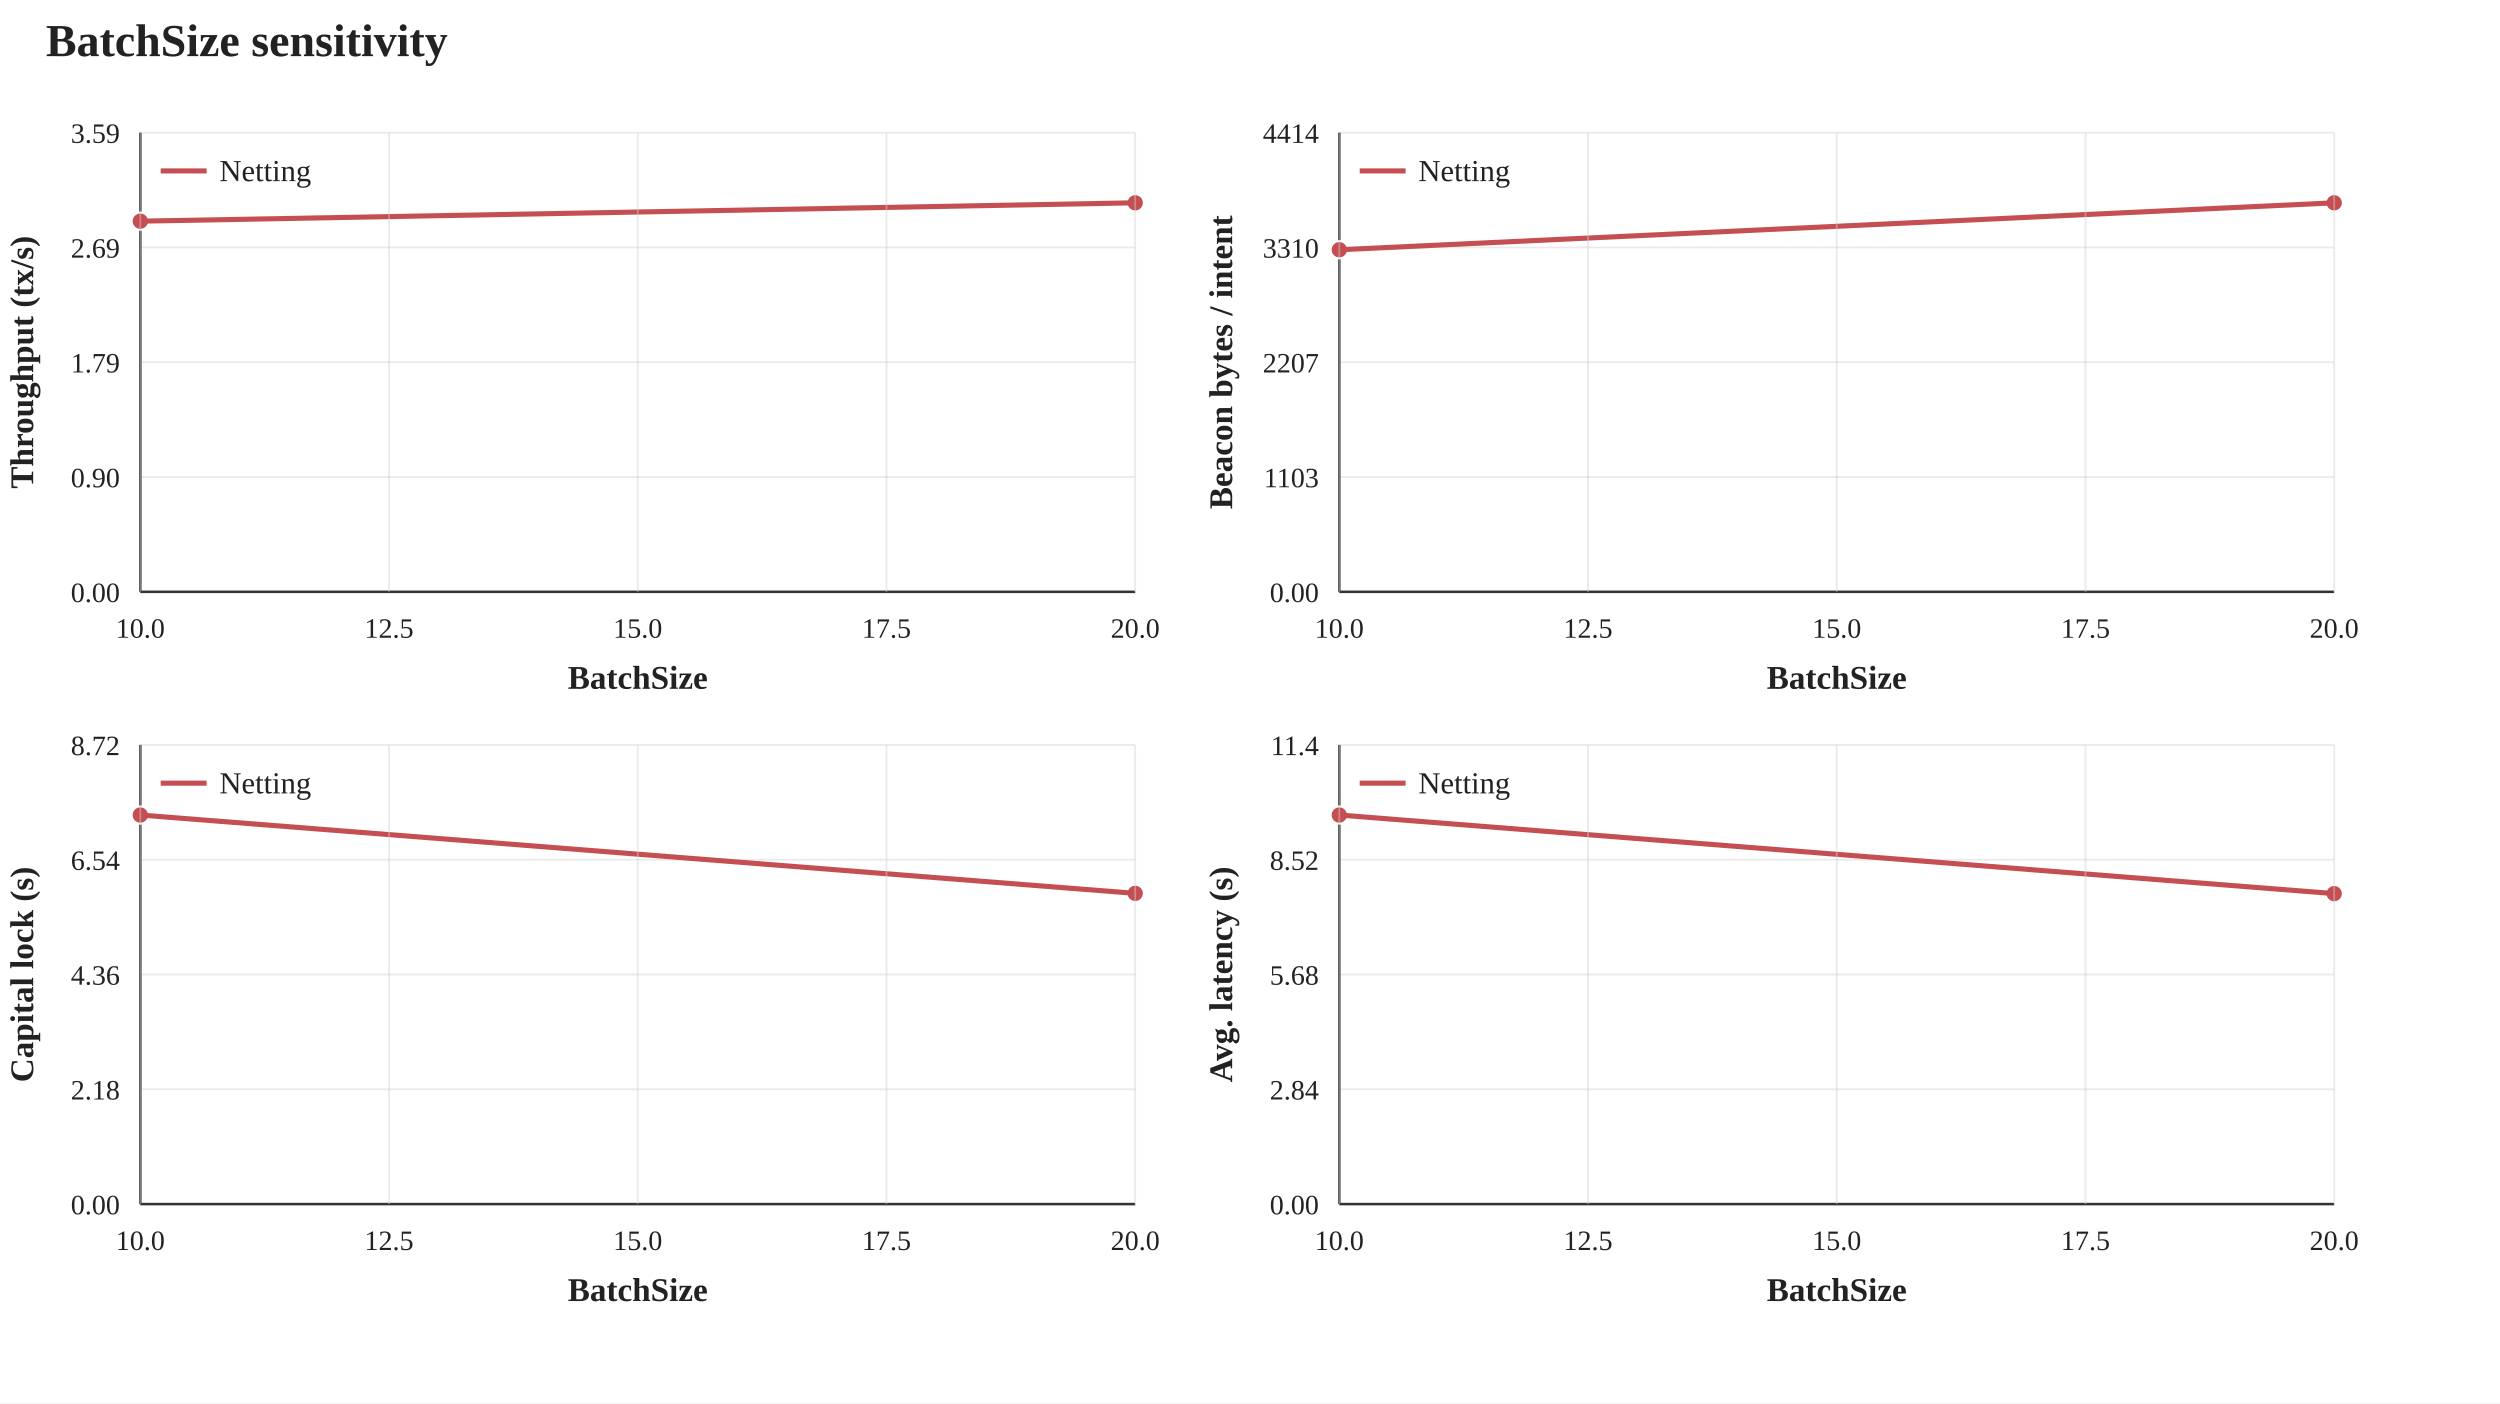
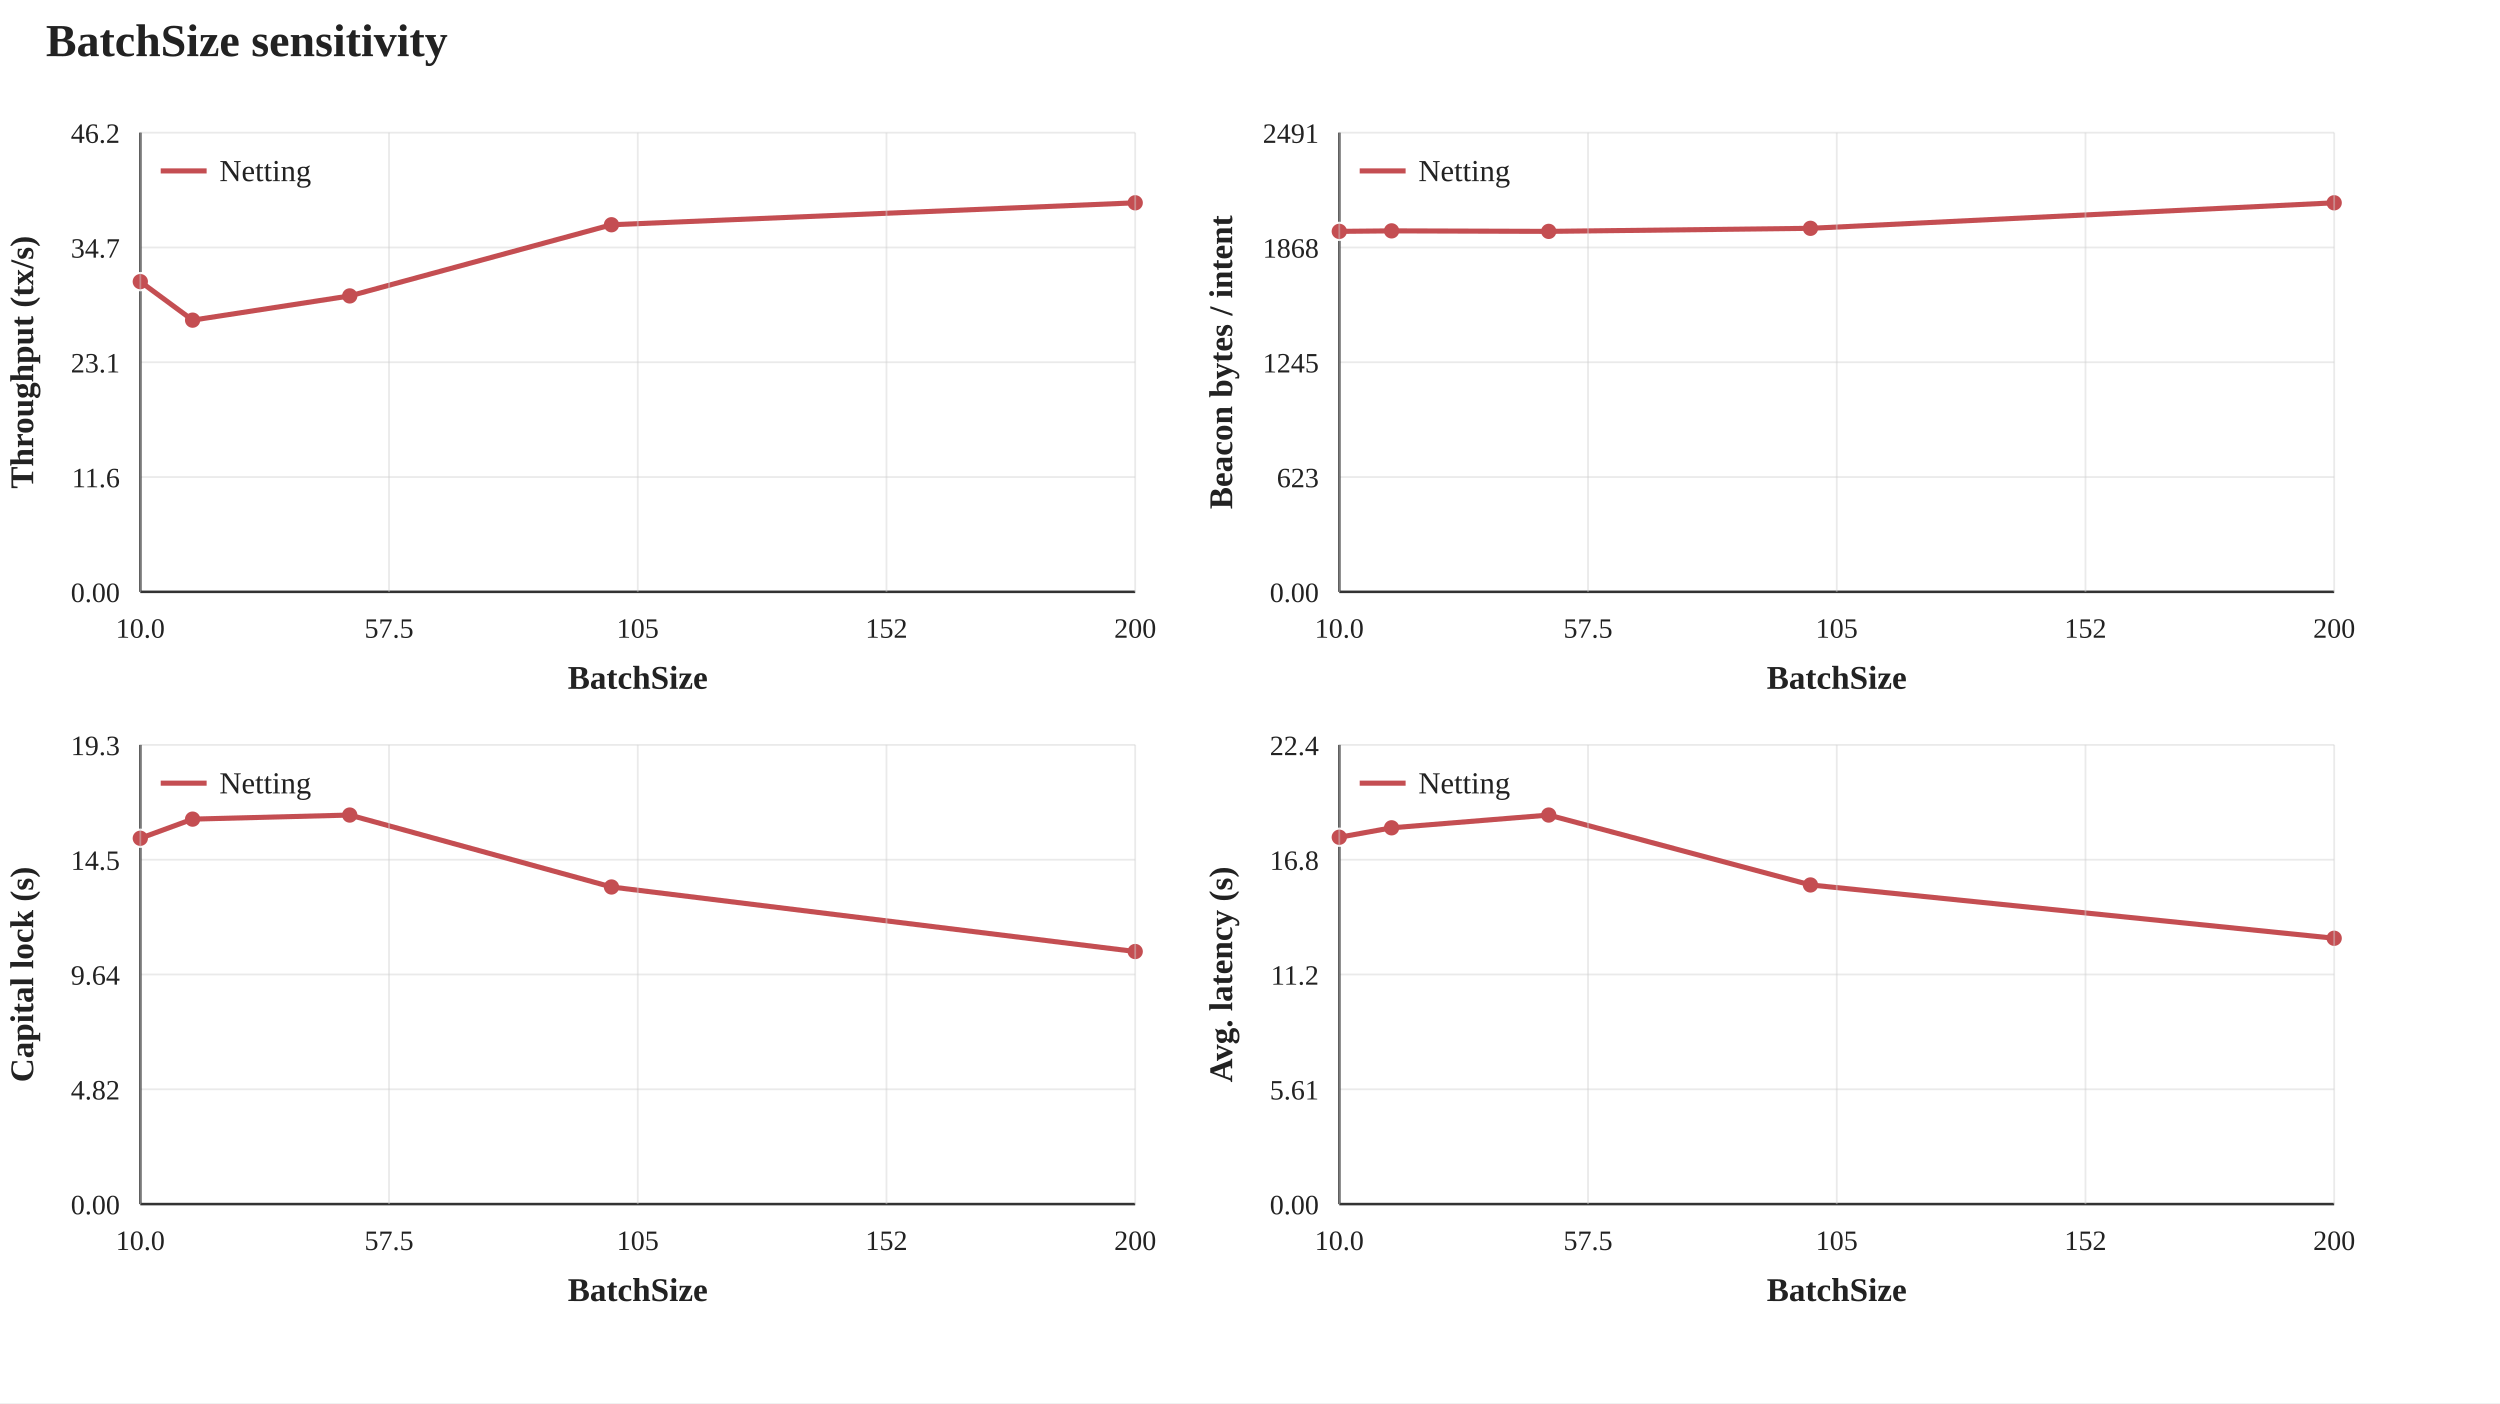
<svg xmlns="http://www.w3.org/2000/svg" width="980" height="550" viewBox="0 0 980 550">
  <rect width="100%" height="100%" fill="white" />
  <style>
text{font-family:'Times New Roman',DejaVu Serif,serif;fill:#222}
.axis{stroke:#333;stroke-width:1}
.grid{stroke:#D0D0D0;stroke-width:0.7;opacity:0.45}
.tick{font-size:11px}
.label{font-size:13px;font-weight:600}
.legend{font-size:12px}
</style>
  <text x="18" y="22" font-size="18" font-weight="700">BatchSize sensitivity</text>
  <line class="grid" x1="55" y1="232.0" x2="445" y2="232.0" />
  <text class="tick" x="47" y="236.0" text-anchor="end">0.00</text>
  <line class="grid" x1="55" y1="187.0" x2="445" y2="187.0" />
-   <text class="tick" x="47" y="191.0" text-anchor="end">0.90</text>
+   <text class="tick" x="47" y="191.0" text-anchor="end">11.6</text>
  <line class="grid" x1="55" y1="142.0" x2="445" y2="142.0" />
-   <text class="tick" x="47" y="146.0" text-anchor="end">1.79</text>
+   <text class="tick" x="47" y="146.0" text-anchor="end">23.1</text>
  <line class="grid" x1="55" y1="97.0" x2="445" y2="97.0" />
-   <text class="tick" x="47" y="101.0" text-anchor="end">2.69</text>
+   <text class="tick" x="47" y="101.0" text-anchor="end">34.7</text>
  <line class="grid" x1="55" y1="52.0" x2="445" y2="52.0" />
-   <text class="tick" x="47" y="56.0" text-anchor="end">3.59</text>
+   <text class="tick" x="47" y="56.0" text-anchor="end">46.2</text>
  <line class="axis" x1="55" y1="232" x2="445" y2="232" />
  <line class="axis" x1="55" y1="52" x2="55" y2="232" />
  <text class="label" x="250.0" y="270" text-anchor="middle">BatchSize</text>
  <text class="label" transform="translate(13,142.0) rotate(-90)" text-anchor="middle">Throughput (tx/s)</text>
-   <circle cx="55.0" cy="86.7" r="3.4" fill="#C44E52" stroke="white" stroke-width="0.8" />
+   <circle cx="55.0" cy="110.4" r="3.4" fill="#C44E52" stroke="white" stroke-width="0.8" />
+   <circle cx="75.5" cy="125.5" r="3.4" fill="#C44E52" stroke="white" stroke-width="0.8" />
+   <circle cx="137.1" cy="116.0" r="3.4" fill="#C44E52" stroke="white" stroke-width="0.8" />
+   <circle cx="239.7" cy="88.1" r="3.4" fill="#C44E52" stroke="white" stroke-width="0.8" />
  <circle cx="445.0" cy="79.5" r="3.4" fill="#C44E52" stroke="white" stroke-width="0.8" />
-   <polyline points="55.0,86.7 445.0,79.5" fill="none" stroke="#C44E52" stroke-width="2" />
+   <polyline points="55.0,110.4 75.5,125.5 137.1,116.0 239.7,88.1 445.0,79.5" fill="none" stroke="#C44E52" stroke-width="2" />
  <line x1="63" y1="67" x2="81" y2="67" stroke="#C44E52" stroke-width="2" />
  <text class="legend" x="86" y="71">Netting</text>
  <line class="grid" x1="55.0" y1="52" x2="55.0" y2="232" />
  <text class="tick" x="55.0" y="250" text-anchor="middle">10.0</text>
  <line class="grid" x1="152.5" y1="52" x2="152.5" y2="232" />
-   <text class="tick" x="152.5" y="250" text-anchor="middle">12.5</text>
+   <text class="tick" x="152.5" y="250" text-anchor="middle">57.5</text>
  <line class="grid" x1="250.0" y1="52" x2="250.0" y2="232" />
-   <text class="tick" x="250.0" y="250" text-anchor="middle">15.0</text>
+   <text class="tick" x="250.0" y="250" text-anchor="middle">105</text>
  <line class="grid" x1="347.5" y1="52" x2="347.5" y2="232" />
-   <text class="tick" x="347.5" y="250" text-anchor="middle">17.5</text>
+   <text class="tick" x="347.5" y="250" text-anchor="middle">152</text>
  <line class="grid" x1="445.0" y1="52" x2="445.0" y2="232" />
-   <text class="tick" x="445.0" y="250" text-anchor="middle">20.0</text>
+   <text class="tick" x="445.0" y="250" text-anchor="middle">200</text>
  <line class="grid" x1="525" y1="232.0" x2="915" y2="232.0" />
  <text class="tick" x="517" y="236.0" text-anchor="end">0.00</text>
  <line class="grid" x1="525" y1="187.0" x2="915" y2="187.0" />
-   <text class="tick" x="517" y="191.0" text-anchor="end">1103</text>
+   <text class="tick" x="517" y="191.0" text-anchor="end">623</text>
  <line class="grid" x1="525" y1="142.0" x2="915" y2="142.0" />
-   <text class="tick" x="517" y="146.0" text-anchor="end">2207</text>
+   <text class="tick" x="517" y="146.0" text-anchor="end">1245</text>
  <line class="grid" x1="525" y1="97.0" x2="915" y2="97.0" />
-   <text class="tick" x="517" y="101.0" text-anchor="end">3310</text>
+   <text class="tick" x="517" y="101.0" text-anchor="end">1868</text>
  <line class="grid" x1="525" y1="52.0" x2="915" y2="52.0" />
-   <text class="tick" x="517" y="56.0" text-anchor="end">4414</text>
+   <text class="tick" x="517" y="56.0" text-anchor="end">2491</text>
  <line class="axis" x1="525" y1="232" x2="915" y2="232" />
  <line class="axis" x1="525" y1="52" x2="525" y2="232" />
  <text class="label" x="720.0" y="270" text-anchor="middle">BatchSize</text>
  <text class="label" transform="translate(483,142.0) rotate(-90)" text-anchor="middle">Beacon bytes / intent</text>
-   <circle cx="525.0" cy="97.9" r="3.4" fill="#C44E52" stroke="white" stroke-width="0.8" />
+   <circle cx="525.0" cy="90.7" r="3.4" fill="#C44E52" stroke="white" stroke-width="0.8" />
+   <circle cx="545.5" cy="90.5" r="3.4" fill="#C44E52" stroke="white" stroke-width="0.8" />
+   <circle cx="607.1" cy="90.7" r="3.4" fill="#C44E52" stroke="white" stroke-width="0.8" />
+   <circle cx="709.7" cy="89.5" r="3.4" fill="#C44E52" stroke="white" stroke-width="0.8" />
  <circle cx="915.0" cy="79.5" r="3.4" fill="#C44E52" stroke="white" stroke-width="0.8" />
-   <polyline points="525.0,97.9 915.0,79.5" fill="none" stroke="#C44E52" stroke-width="2" />
+   <polyline points="525.0,90.7 545.5,90.5 607.1,90.7 709.7,89.5 915.0,79.5" fill="none" stroke="#C44E52" stroke-width="2" />
  <line x1="533" y1="67" x2="551" y2="67" stroke="#C44E52" stroke-width="2" />
  <text class="legend" x="556" y="71">Netting</text>
  <line class="grid" x1="525.0" y1="52" x2="525.0" y2="232" />
  <text class="tick" x="525.0" y="250" text-anchor="middle">10.0</text>
  <line class="grid" x1="622.5" y1="52" x2="622.5" y2="232" />
-   <text class="tick" x="622.5" y="250" text-anchor="middle">12.5</text>
+   <text class="tick" x="622.5" y="250" text-anchor="middle">57.5</text>
  <line class="grid" x1="720.0" y1="52" x2="720.0" y2="232" />
-   <text class="tick" x="720.0" y="250" text-anchor="middle">15.0</text>
+   <text class="tick" x="720.0" y="250" text-anchor="middle">105</text>
  <line class="grid" x1="817.5" y1="52" x2="817.5" y2="232" />
-   <text class="tick" x="817.5" y="250" text-anchor="middle">17.5</text>
+   <text class="tick" x="817.5" y="250" text-anchor="middle">152</text>
  <line class="grid" x1="915.0" y1="52" x2="915.0" y2="232" />
-   <text class="tick" x="915.0" y="250" text-anchor="middle">20.0</text>
+   <text class="tick" x="915.0" y="250" text-anchor="middle">200</text>
  <line class="grid" x1="55" y1="472.0" x2="445" y2="472.0" />
  <text class="tick" x="47" y="476.0" text-anchor="end">0.00</text>
  <line class="grid" x1="55" y1="427.0" x2="445" y2="427.0" />
-   <text class="tick" x="47" y="431.0" text-anchor="end">2.18</text>
+   <text class="tick" x="47" y="431.0" text-anchor="end">4.82</text>
  <line class="grid" x1="55" y1="382.0" x2="445" y2="382.0" />
-   <text class="tick" x="47" y="386.0" text-anchor="end">4.36</text>
+   <text class="tick" x="47" y="386.0" text-anchor="end">9.64</text>
  <line class="grid" x1="55" y1="337.0" x2="445" y2="337.0" />
-   <text class="tick" x="47" y="341.0" text-anchor="end">6.54</text>
+   <text class="tick" x="47" y="341.0" text-anchor="end">14.5</text>
  <line class="grid" x1="55" y1="292.0" x2="445" y2="292.0" />
-   <text class="tick" x="47" y="296.0" text-anchor="end">8.72</text>
+   <text class="tick" x="47" y="296.0" text-anchor="end">19.3</text>
  <line class="axis" x1="55" y1="472" x2="445" y2="472" />
  <line class="axis" x1="55" y1="292" x2="55" y2="472" />
  <text class="label" x="250.0" y="510" text-anchor="middle">BatchSize</text>
  <text class="label" transform="translate(13,382.0) rotate(-90)" text-anchor="middle">Capital lock (s)</text>
-   <circle cx="55.0" cy="319.5" r="3.4" fill="#C44E52" stroke="white" stroke-width="0.8" />
-   <circle cx="445.0" cy="350.2" r="3.4" fill="#C44E52" stroke="white" stroke-width="0.8" />
-   <polyline points="55.0,319.5 445.0,350.2" fill="none" stroke="#C44E52" stroke-width="2" />
+   <circle cx="55.0" cy="328.6" r="3.4" fill="#C44E52" stroke="white" stroke-width="0.8" />
+   <circle cx="75.5" cy="321.1" r="3.4" fill="#C44E52" stroke="white" stroke-width="0.8" />
+   <circle cx="137.1" cy="319.5" r="3.4" fill="#C44E52" stroke="white" stroke-width="0.8" />
+   <circle cx="239.7" cy="347.7" r="3.4" fill="#C44E52" stroke="white" stroke-width="0.8" />
+   <circle cx="445.0" cy="373.0" r="3.4" fill="#C44E52" stroke="white" stroke-width="0.8" />
+   <polyline points="55.0,328.6 75.5,321.1 137.1,319.5 239.7,347.7 445.0,373.0" fill="none" stroke="#C44E52" stroke-width="2" />
  <line x1="63" y1="307" x2="81" y2="307" stroke="#C44E52" stroke-width="2" />
  <text class="legend" x="86" y="311">Netting</text>
  <line class="grid" x1="55.0" y1="292" x2="55.0" y2="472" />
  <text class="tick" x="55.0" y="490" text-anchor="middle">10.0</text>
  <line class="grid" x1="152.5" y1="292" x2="152.5" y2="472" />
-   <text class="tick" x="152.5" y="490" text-anchor="middle">12.5</text>
+   <text class="tick" x="152.5" y="490" text-anchor="middle">57.5</text>
  <line class="grid" x1="250.0" y1="292" x2="250.0" y2="472" />
-   <text class="tick" x="250.0" y="490" text-anchor="middle">15.0</text>
+   <text class="tick" x="250.0" y="490" text-anchor="middle">105</text>
  <line class="grid" x1="347.5" y1="292" x2="347.5" y2="472" />
-   <text class="tick" x="347.5" y="490" text-anchor="middle">17.5</text>
+   <text class="tick" x="347.5" y="490" text-anchor="middle">152</text>
  <line class="grid" x1="445.0" y1="292" x2="445.0" y2="472" />
-   <text class="tick" x="445.0" y="490" text-anchor="middle">20.0</text>
+   <text class="tick" x="445.0" y="490" text-anchor="middle">200</text>
  <line class="grid" x1="525" y1="472.0" x2="915" y2="472.0" />
  <text class="tick" x="517" y="476.0" text-anchor="end">0.00</text>
  <line class="grid" x1="525" y1="427.0" x2="915" y2="427.0" />
-   <text class="tick" x="517" y="431.0" text-anchor="end">2.84</text>
+   <text class="tick" x="517" y="431.0" text-anchor="end">5.61</text>
  <line class="grid" x1="525" y1="382.0" x2="915" y2="382.0" />
-   <text class="tick" x="517" y="386.0" text-anchor="end">5.68</text>
+   <text class="tick" x="517" y="386.0" text-anchor="end">11.2</text>
  <line class="grid" x1="525" y1="337.0" x2="915" y2="337.0" />
-   <text class="tick" x="517" y="341.0" text-anchor="end">8.52</text>
+   <text class="tick" x="517" y="341.0" text-anchor="end">16.8</text>
  <line class="grid" x1="525" y1="292.0" x2="915" y2="292.0" />
-   <text class="tick" x="517" y="296.0" text-anchor="end">11.4</text>
+   <text class="tick" x="517" y="296.0" text-anchor="end">22.4</text>
  <line class="axis" x1="525" y1="472" x2="915" y2="472" />
  <line class="axis" x1="525" y1="292" x2="525" y2="472" />
  <text class="label" x="720.0" y="510" text-anchor="middle">BatchSize</text>
  <text class="label" transform="translate(483,382.0) rotate(-90)" text-anchor="middle">Avg. latency (s)</text>
-   <circle cx="525.0" cy="319.5" r="3.4" fill="#C44E52" stroke="white" stroke-width="0.8" />
-   <circle cx="915.0" cy="350.3" r="3.4" fill="#C44E52" stroke="white" stroke-width="0.8" />
-   <polyline points="525.0,319.5 915.0,350.3" fill="none" stroke="#C44E52" stroke-width="2" />
+   <circle cx="525.0" cy="328.2" r="3.4" fill="#C44E52" stroke="white" stroke-width="0.8" />
+   <circle cx="545.5" cy="324.5" r="3.4" fill="#C44E52" stroke="white" stroke-width="0.8" />
+   <circle cx="607.1" cy="319.5" r="3.4" fill="#C44E52" stroke="white" stroke-width="0.8" />
+   <circle cx="709.7" cy="346.9" r="3.4" fill="#C44E52" stroke="white" stroke-width="0.8" />
+   <circle cx="915.0" cy="367.8" r="3.4" fill="#C44E52" stroke="white" stroke-width="0.8" />
+   <polyline points="525.0,328.2 545.5,324.5 607.1,319.5 709.7,346.9 915.0,367.8" fill="none" stroke="#C44E52" stroke-width="2" />
  <line x1="533" y1="307" x2="551" y2="307" stroke="#C44E52" stroke-width="2" />
  <text class="legend" x="556" y="311">Netting</text>
  <line class="grid" x1="525.0" y1="292" x2="525.0" y2="472" />
  <text class="tick" x="525.0" y="490" text-anchor="middle">10.0</text>
  <line class="grid" x1="622.5" y1="292" x2="622.5" y2="472" />
-   <text class="tick" x="622.5" y="490" text-anchor="middle">12.5</text>
+   <text class="tick" x="622.5" y="490" text-anchor="middle">57.5</text>
  <line class="grid" x1="720.0" y1="292" x2="720.0" y2="472" />
-   <text class="tick" x="720.0" y="490" text-anchor="middle">15.0</text>
+   <text class="tick" x="720.0" y="490" text-anchor="middle">105</text>
  <line class="grid" x1="817.5" y1="292" x2="817.5" y2="472" />
-   <text class="tick" x="817.5" y="490" text-anchor="middle">17.5</text>
+   <text class="tick" x="817.5" y="490" text-anchor="middle">152</text>
  <line class="grid" x1="915.0" y1="292" x2="915.0" y2="472" />
-   <text class="tick" x="915.0" y="490" text-anchor="middle">20.0</text>
+   <text class="tick" x="915.0" y="490" text-anchor="middle">200</text>
</svg>
